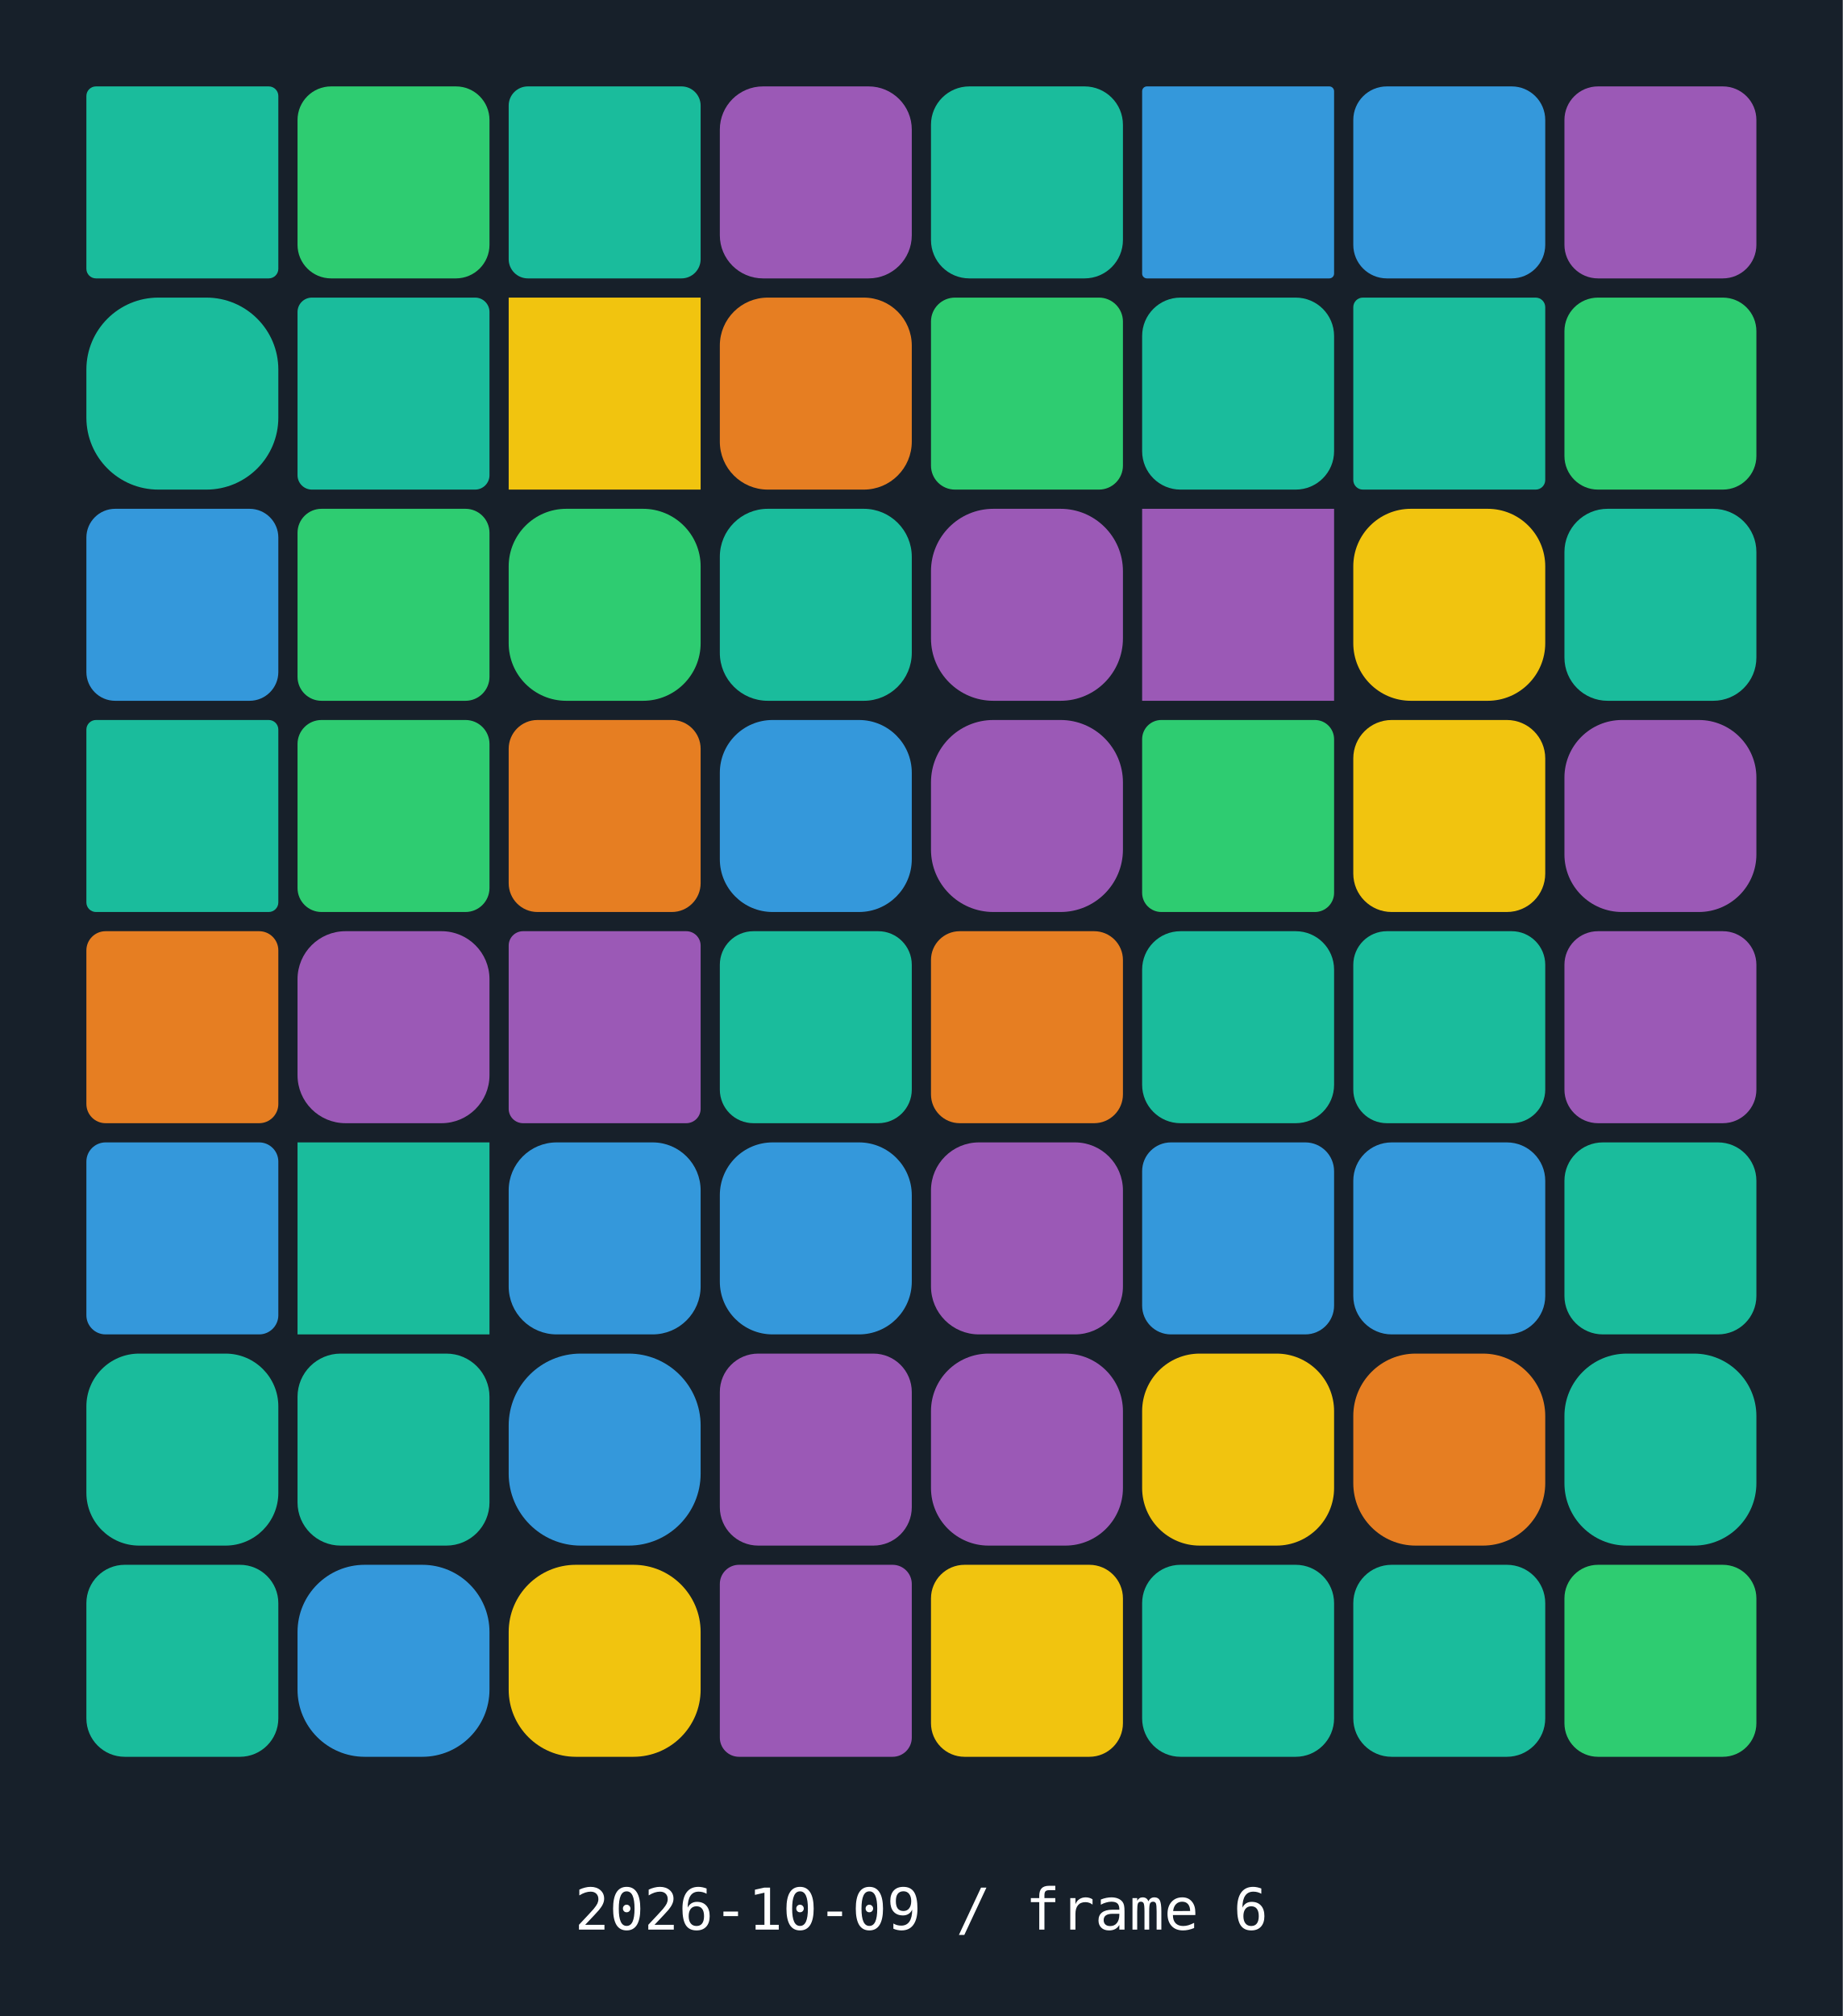
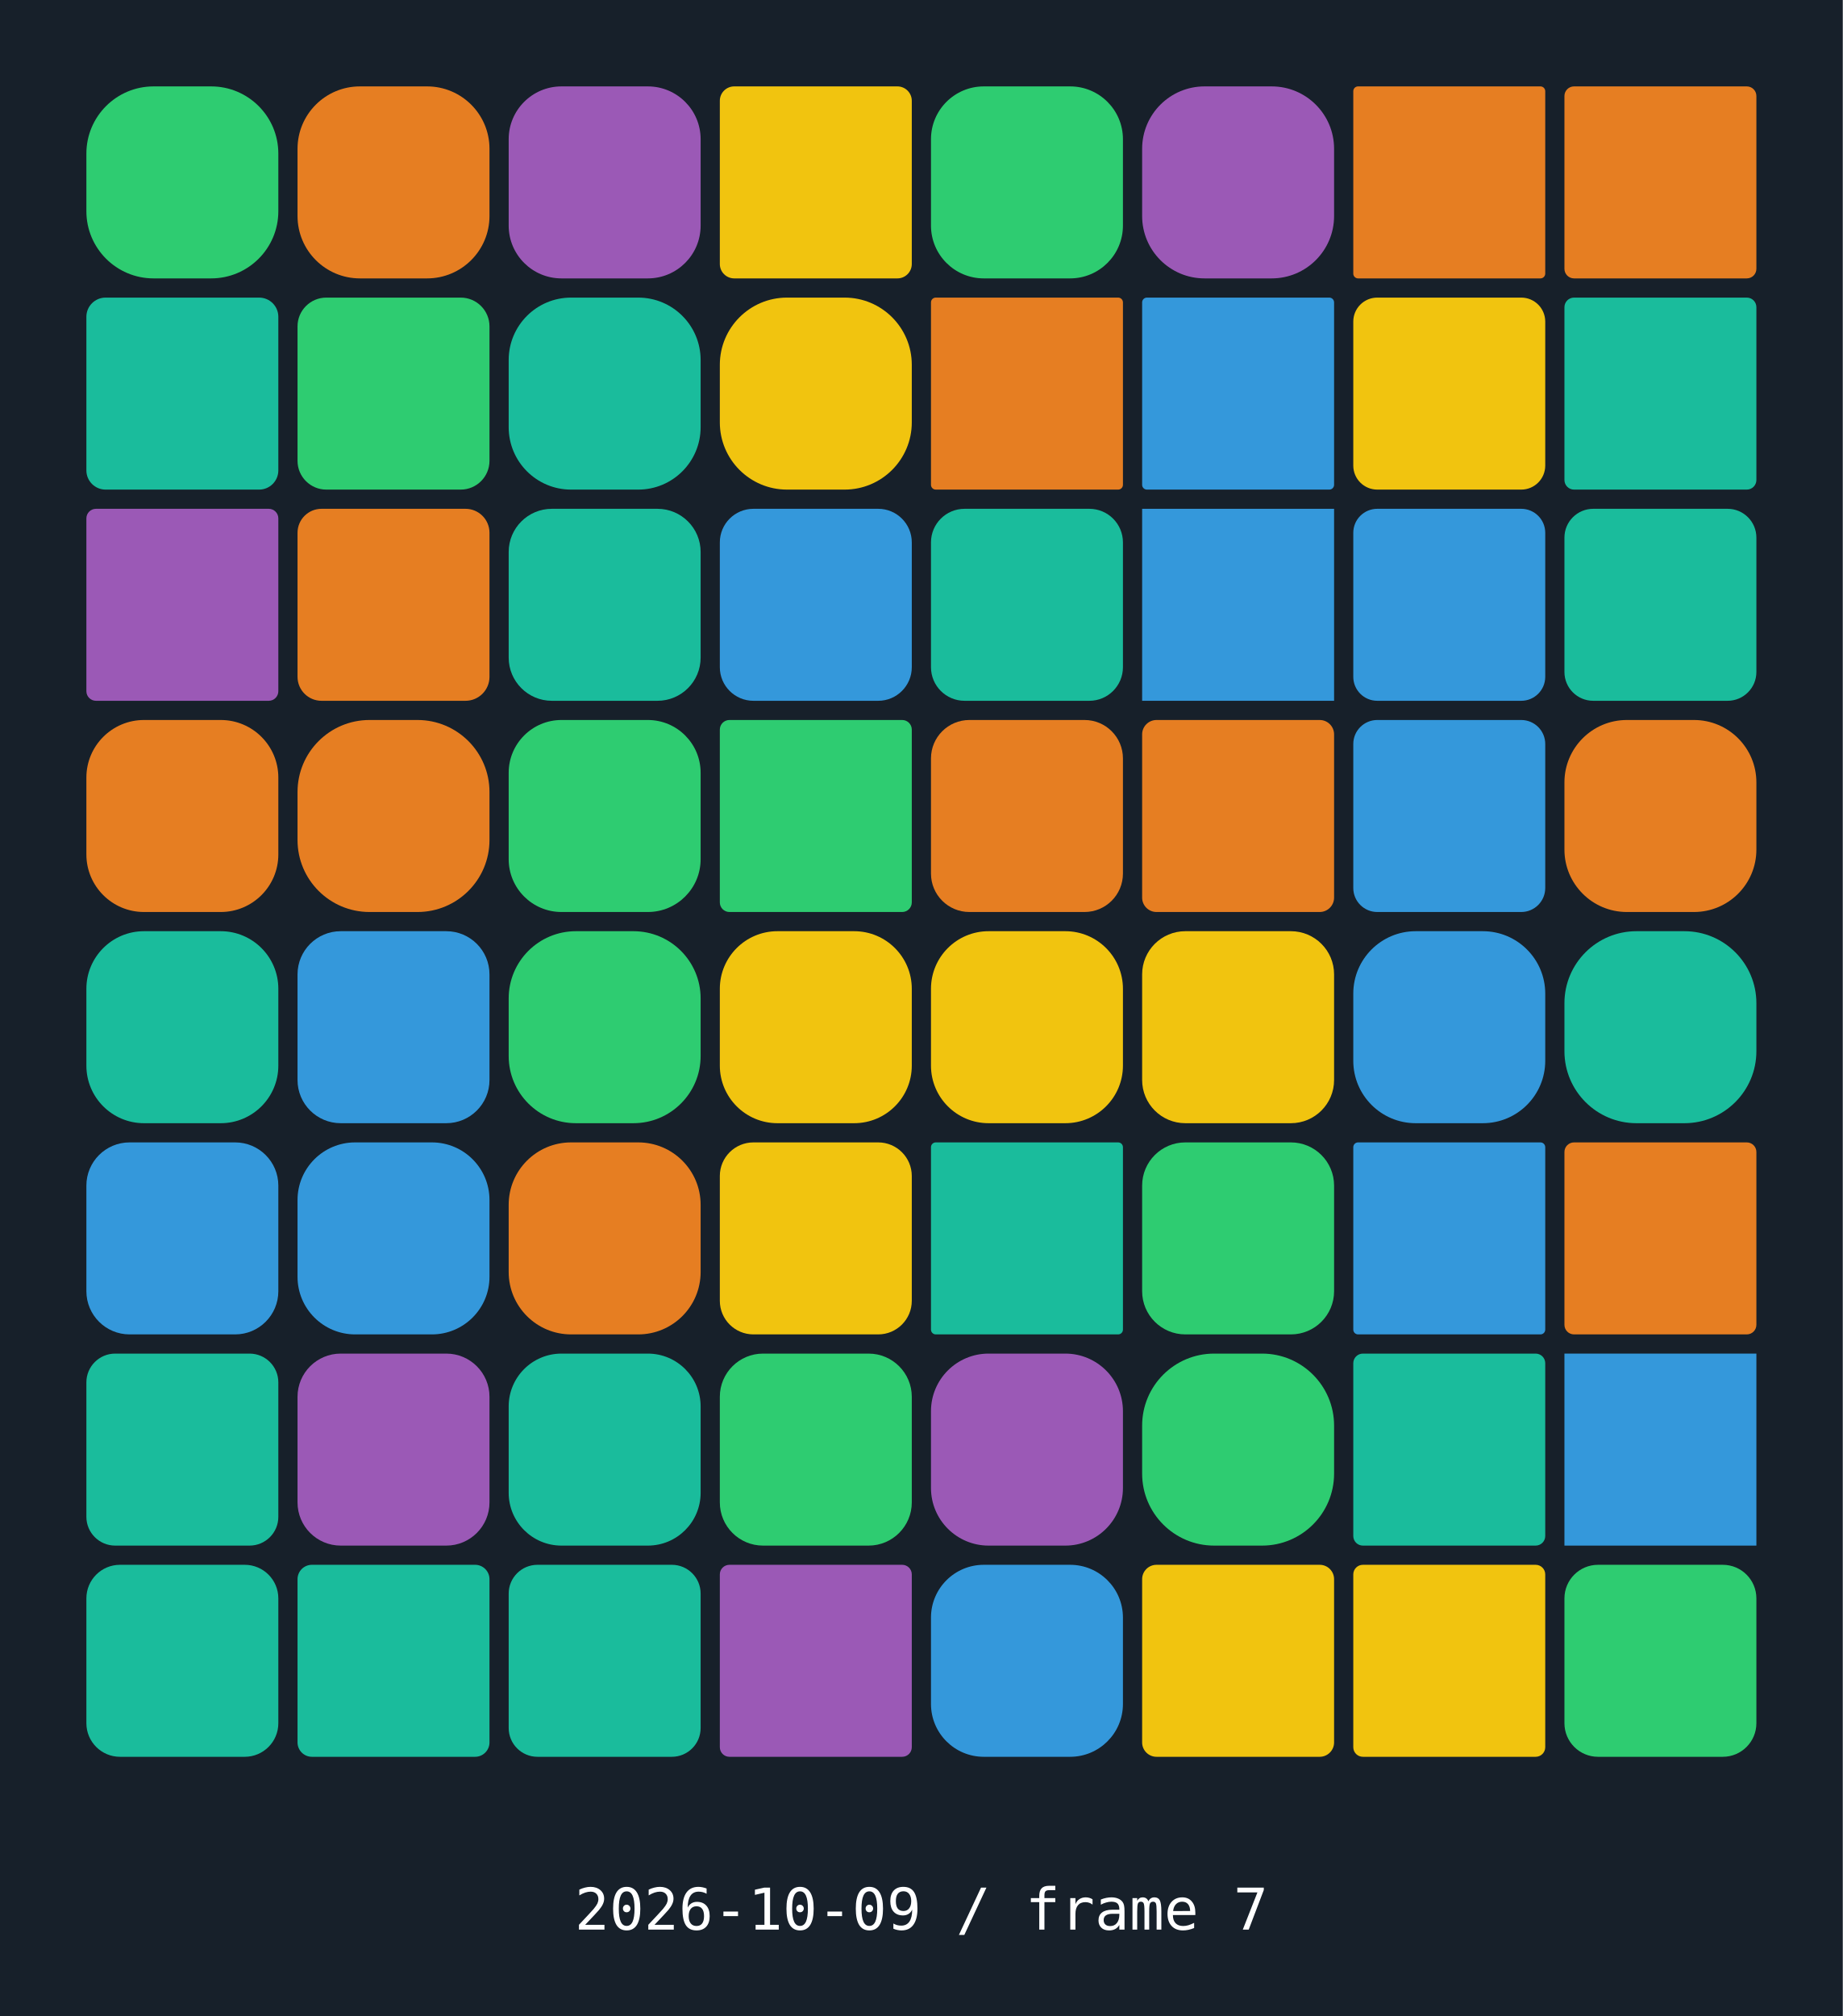
<svg xmlns="http://www.w3.org/2000/svg" width="384" height="420" viewBox="0 0 384 420">
  <rect width="384" height="420" fill="#17202a" />
-   <rect x="18" y="18" width="40" height="40" rx="2" fill="#1abc9c" />
-   <rect x="62" y="18" width="40" height="40" rx="7" fill="#2ecc71" />
-   <rect x="106" y="18" width="40" height="40" rx="4" fill="#1abc9c" />
-   <rect x="150" y="18" width="40" height="40" rx="9" fill="#9b59b6" />
-   <rect x="194" y="18" width="40" height="40" rx="8" fill="#1abc9c" />
-   <rect x="238" y="18" width="40" height="40" rx="1" fill="#3498db" />
-   <rect x="282" y="18" width="40" height="40" rx="7" fill="#3498db" />
-   <rect x="326" y="18" width="40" height="40" rx="7" fill="#9b59b6" />
-   <rect x="18" y="62" width="40" height="40" rx="15" fill="#1abc9c" />
-   <rect x="62" y="62" width="40" height="40" rx="3" fill="#1abc9c" />
-   <rect x="106" y="62" width="40" height="40" rx="0" fill="#f1c40f" />
-   <rect x="150" y="62" width="40" height="40" rx="10" fill="#e67e22" />
-   <rect x="194" y="62" width="40" height="40" rx="5" fill="#2ecc71" />
-   <rect x="238" y="62" width="40" height="40" rx="8" fill="#1abc9c" />
-   <rect x="282" y="62" width="40" height="40" rx="2" fill="#1abc9c" />
-   <rect x="326" y="62" width="40" height="40" rx="7" fill="#2ecc71" />
-   <rect x="18" y="106" width="40" height="40" rx="6" fill="#3498db" />
-   <rect x="62" y="106" width="40" height="40" rx="5" fill="#2ecc71" />
-   <rect x="106" y="106" width="40" height="40" rx="12" fill="#2ecc71" />
-   <rect x="150" y="106" width="40" height="40" rx="10" fill="#1abc9c" />
-   <rect x="194" y="106" width="40" height="40" rx="13" fill="#9b59b6" />
-   <rect x="238" y="106" width="40" height="40" rx="0" fill="#9b59b6" />
-   <rect x="282" y="106" width="40" height="40" rx="12" fill="#f1c40f" />
-   <rect x="326" y="106" width="40" height="40" rx="9" fill="#1abc9c" />
-   <rect x="18" y="150" width="40" height="40" rx="2" fill="#1abc9c" />
-   <rect x="62" y="150" width="40" height="40" rx="5" fill="#2ecc71" />
-   <rect x="106" y="150" width="40" height="40" rx="6" fill="#e67e22" />
-   <rect x="150" y="150" width="40" height="40" rx="11" fill="#3498db" />
-   <rect x="194" y="150" width="40" height="40" rx="13" fill="#9b59b6" />
-   <rect x="238" y="150" width="40" height="40" rx="4" fill="#2ecc71" />
-   <rect x="282" y="150" width="40" height="40" rx="8" fill="#f1c40f" />
-   <rect x="326" y="150" width="40" height="40" rx="12" fill="#9b59b6" />
-   <rect x="18" y="194" width="40" height="40" rx="4" fill="#e67e22" />
-   <rect x="62" y="194" width="40" height="40" rx="10" fill="#9b59b6" />
-   <rect x="106" y="194" width="40" height="40" rx="3" fill="#9b59b6" />
-   <rect x="150" y="194" width="40" height="40" rx="7" fill="#1abc9c" />
-   <rect x="194" y="194" width="40" height="40" rx="6" fill="#e67e22" />
-   <rect x="238" y="194" width="40" height="40" rx="8" fill="#1abc9c" />
-   <rect x="282" y="194" width="40" height="40" rx="7" fill="#1abc9c" />
-   <rect x="326" y="194" width="40" height="40" rx="7" fill="#9b59b6" />
-   <rect x="18" y="238" width="40" height="40" rx="4" fill="#3498db" />
-   <rect x="62" y="238" width="40" height="40" rx="0" fill="#1abc9c" />
-   <rect x="106" y="238" width="40" height="40" rx="10" fill="#3498db" />
-   <rect x="150" y="238" width="40" height="40" rx="11" fill="#3498db" />
-   <rect x="194" y="238" width="40" height="40" rx="10" fill="#9b59b6" />
-   <rect x="238" y="238" width="40" height="40" rx="6" fill="#3498db" />
-   <rect x="282" y="238" width="40" height="40" rx="8" fill="#3498db" />
-   <rect x="326" y="238" width="40" height="40" rx="8" fill="#1abc9c" />
-   <rect x="18" y="282" width="40" height="40" rx="11" fill="#1abc9c" />
-   <rect x="62" y="282" width="40" height="40" rx="9" fill="#1abc9c" />
-   <rect x="106" y="282" width="40" height="40" rx="15" fill="#3498db" />
-   <rect x="150" y="282" width="40" height="40" rx="8" fill="#9b59b6" />
+   <rect x="18" y="18" width="40" height="40" rx="14" fill="#2ecc71" />
+   <rect x="62" y="18" width="40" height="40" rx="13" fill="#e67e22" />
+   <rect x="106" y="18" width="40" height="40" rx="11" fill="#9b59b6" />
+   <rect x="150" y="18" width="40" height="40" rx="3" fill="#f1c40f" />
+   <rect x="194" y="18" width="40" height="40" rx="11" fill="#2ecc71" />
+   <rect x="238" y="18" width="40" height="40" rx="13" fill="#9b59b6" />
+   <rect x="282" y="18" width="40" height="40" rx="1" fill="#e67e22" />
+   <rect x="326" y="18" width="40" height="40" rx="2" fill="#e67e22" />
+   <rect x="18" y="62" width="40" height="40" rx="4" fill="#1abc9c" />
+   <rect x="62" y="62" width="40" height="40" rx="6" fill="#2ecc71" />
+   <rect x="106" y="62" width="40" height="40" rx="13" fill="#1abc9c" />
+   <rect x="150" y="62" width="40" height="40" rx="14" fill="#f1c40f" />
+   <rect x="194" y="62" width="40" height="40" rx="1" fill="#e67e22" />
+   <rect x="238" y="62" width="40" height="40" rx="1" fill="#3498db" />
+   <rect x="282" y="62" width="40" height="40" rx="5" fill="#f1c40f" />
+   <rect x="326" y="62" width="40" height="40" rx="2" fill="#1abc9c" />
+   <rect x="18" y="106" width="40" height="40" rx="2" fill="#9b59b6" />
+   <rect x="62" y="106" width="40" height="40" rx="5" fill="#e67e22" />
+   <rect x="106" y="106" width="40" height="40" rx="9" fill="#1abc9c" />
+   <rect x="150" y="106" width="40" height="40" rx="7" fill="#3498db" />
+   <rect x="194" y="106" width="40" height="40" rx="7" fill="#1abc9c" />
+   <rect x="238" y="106" width="40" height="40" rx="0" fill="#3498db" />
+   <rect x="282" y="106" width="40" height="40" rx="5" fill="#3498db" />
+   <rect x="326" y="106" width="40" height="40" rx="6" fill="#1abc9c" />
+   <rect x="18" y="150" width="40" height="40" rx="12" fill="#e67e22" />
+   <rect x="62" y="150" width="40" height="40" rx="15" fill="#e67e22" />
+   <rect x="106" y="150" width="40" height="40" rx="11" fill="#2ecc71" />
+   <rect x="150" y="150" width="40" height="40" rx="2" fill="#2ecc71" />
+   <rect x="194" y="150" width="40" height="40" rx="8" fill="#e67e22" />
+   <rect x="238" y="150" width="40" height="40" rx="3" fill="#e67e22" />
+   <rect x="282" y="150" width="40" height="40" rx="5" fill="#3498db" />
+   <rect x="326" y="150" width="40" height="40" rx="13" fill="#e67e22" />
+   <rect x="18" y="194" width="40" height="40" rx="12" fill="#1abc9c" />
+   <rect x="62" y="194" width="40" height="40" rx="9" fill="#3498db" />
+   <rect x="106" y="194" width="40" height="40" rx="14" fill="#2ecc71" />
+   <rect x="150" y="194" width="40" height="40" rx="12" fill="#f1c40f" />
+   <rect x="194" y="194" width="40" height="40" rx="12" fill="#f1c40f" />
+   <rect x="238" y="194" width="40" height="40" rx="9" fill="#f1c40f" />
+   <rect x="282" y="194" width="40" height="40" rx="13" fill="#3498db" />
+   <rect x="326" y="194" width="40" height="40" rx="15" fill="#1abc9c" />
+   <rect x="18" y="238" width="40" height="40" rx="9" fill="#3498db" />
+   <rect x="62" y="238" width="40" height="40" rx="12" fill="#3498db" />
+   <rect x="106" y="238" width="40" height="40" rx="13" fill="#e67e22" />
+   <rect x="150" y="238" width="40" height="40" rx="7" fill="#f1c40f" />
+   <rect x="194" y="238" width="40" height="40" rx="1" fill="#1abc9c" />
+   <rect x="238" y="238" width="40" height="40" rx="9" fill="#2ecc71" />
+   <rect x="282" y="238" width="40" height="40" rx="1" fill="#3498db" />
+   <rect x="326" y="238" width="40" height="40" rx="2" fill="#e67e22" />
+   <rect x="18" y="282" width="40" height="40" rx="6" fill="#1abc9c" />
+   <rect x="62" y="282" width="40" height="40" rx="9" fill="#9b59b6" />
+   <rect x="106" y="282" width="40" height="40" rx="11" fill="#1abc9c" />
+   <rect x="150" y="282" width="40" height="40" rx="9" fill="#2ecc71" />
  <rect x="194" y="282" width="40" height="40" rx="12" fill="#9b59b6" />
-   <rect x="238" y="282" width="40" height="40" rx="12" fill="#f1c40f" />
-   <rect x="282" y="282" width="40" height="40" rx="13" fill="#e67e22" />
-   <rect x="326" y="282" width="40" height="40" rx="13" fill="#1abc9c" />
-   <rect x="18" y="326" width="40" height="40" rx="8" fill="#1abc9c" />
-   <rect x="62" y="326" width="40" height="40" rx="14" fill="#3498db" />
-   <rect x="106" y="326" width="40" height="40" rx="14" fill="#f1c40f" />
-   <rect x="150" y="326" width="40" height="40" rx="4" fill="#9b59b6" />
-   <rect x="194" y="326" width="40" height="40" rx="7" fill="#f1c40f" />
-   <rect x="238" y="326" width="40" height="40" rx="8" fill="#1abc9c" />
-   <rect x="282" y="326" width="40" height="40" rx="8" fill="#1abc9c" />
+   <rect x="238" y="282" width="40" height="40" rx="15" fill="#2ecc71" />
+   <rect x="282" y="282" width="40" height="40" rx="2" fill="#1abc9c" />
+   <rect x="326" y="282" width="40" height="40" rx="0" fill="#3498db" />
+   <rect x="18" y="326" width="40" height="40" rx="7" fill="#1abc9c" />
+   <rect x="62" y="326" width="40" height="40" rx="3" fill="#1abc9c" />
+   <rect x="106" y="326" width="40" height="40" rx="6" fill="#1abc9c" />
+   <rect x="150" y="326" width="40" height="40" rx="2" fill="#9b59b6" />
+   <rect x="194" y="326" width="40" height="40" rx="11" fill="#3498db" />
+   <rect x="238" y="326" width="40" height="40" rx="3" fill="#f1c40f" />
+   <rect x="282" y="326" width="40" height="40" rx="2" fill="#f1c40f" />
  <rect x="326" y="326" width="40" height="40" rx="7" fill="#2ecc71" />
-   <text x="192" y="402" text-anchor="middle" fill="#ffffff" font-family="monospace">2026-10-09 / frame 6</text>
+   <text x="192" y="402" text-anchor="middle" fill="#ffffff" font-family="monospace">2026-10-09 / frame 7</text>
</svg>
